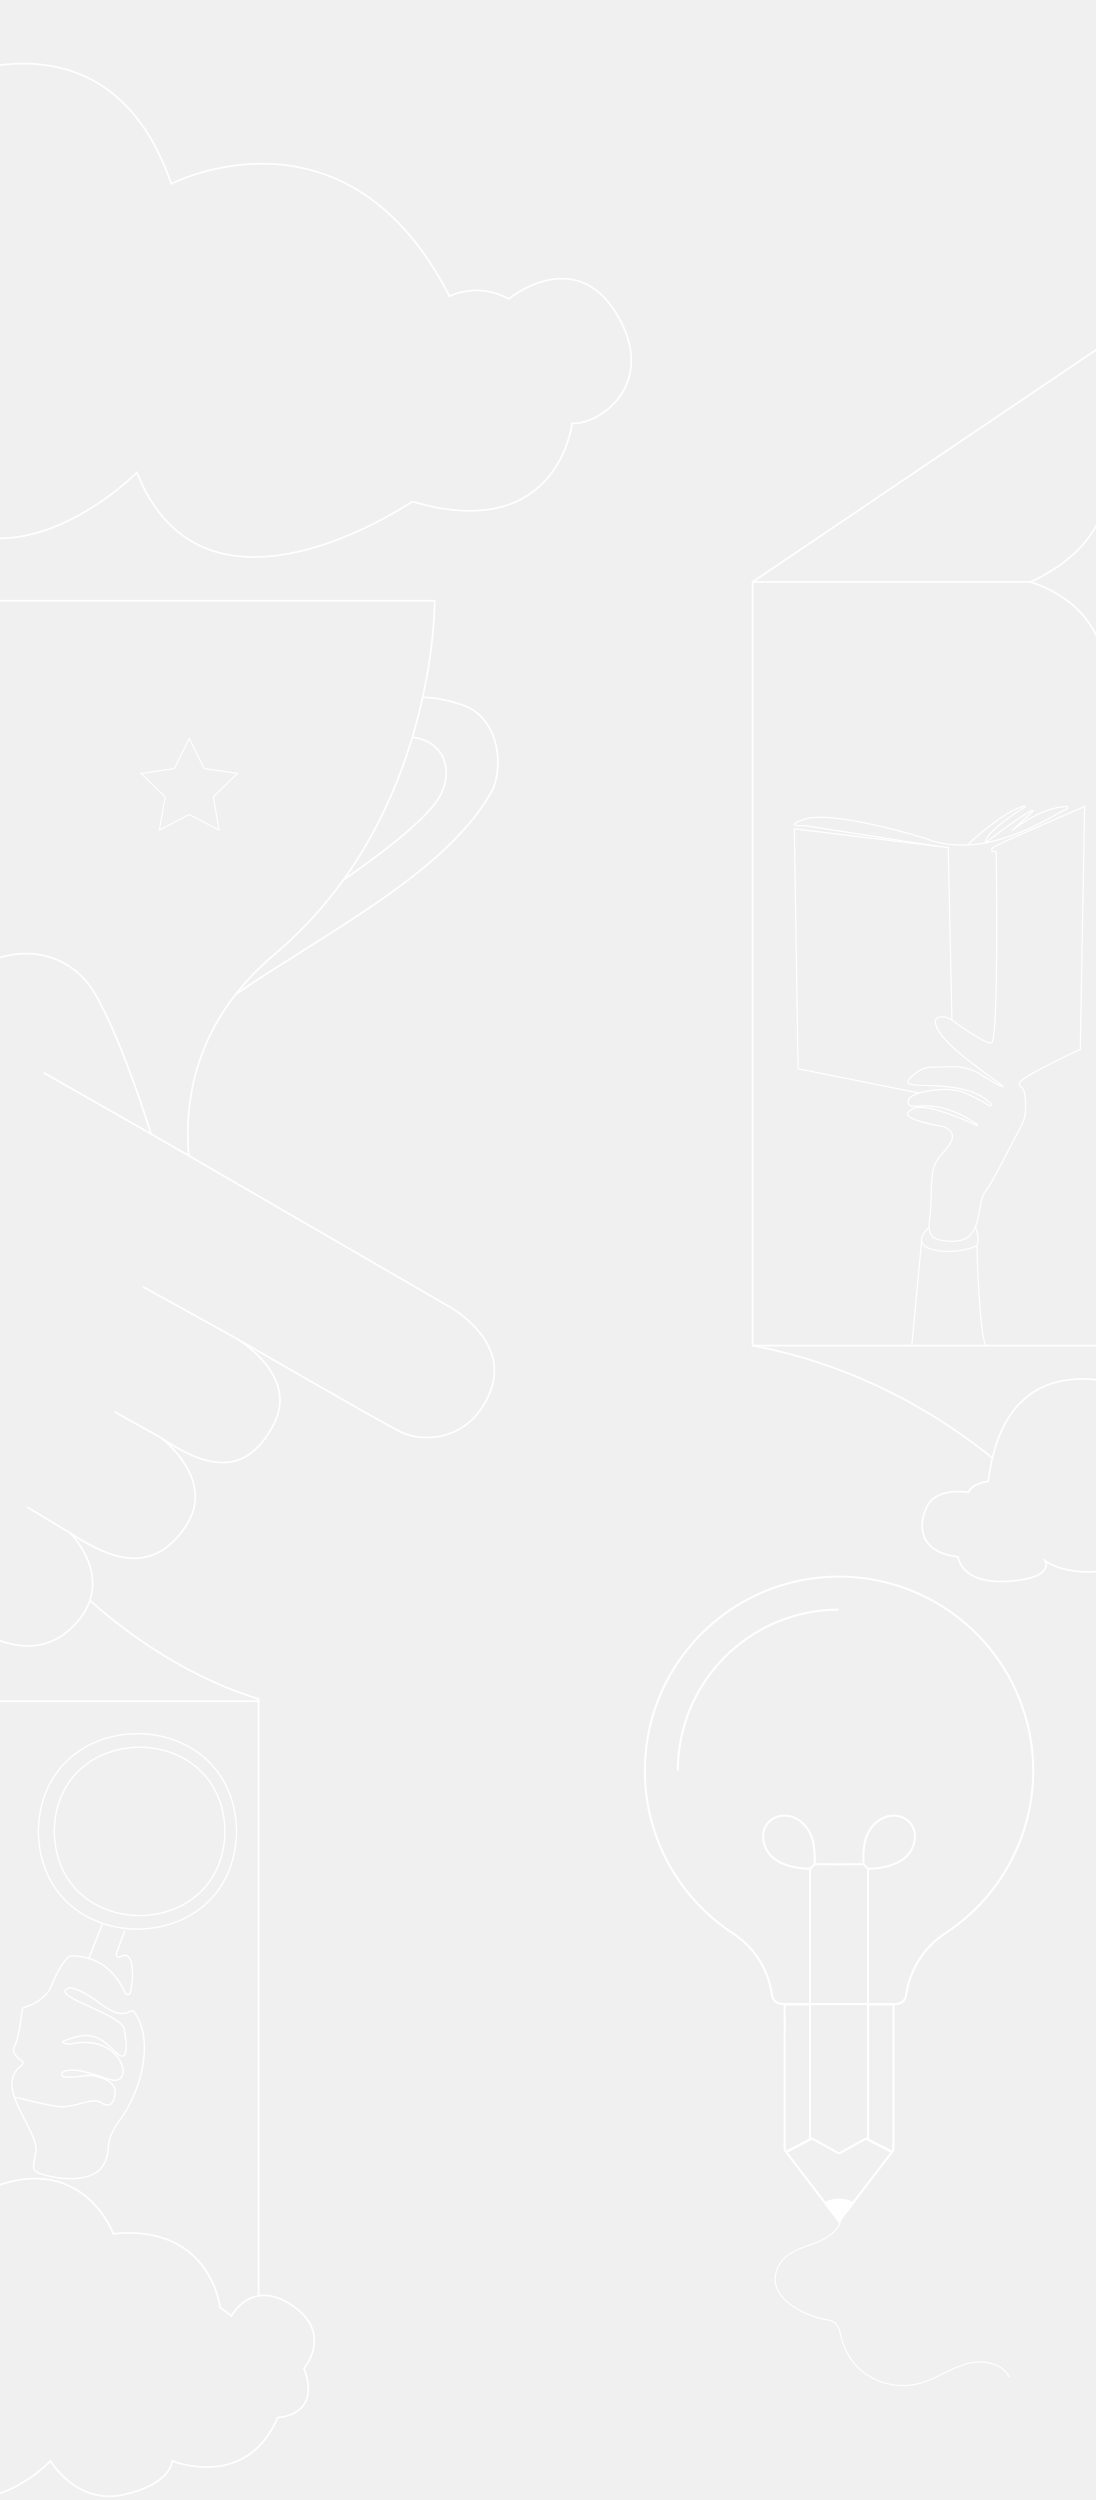
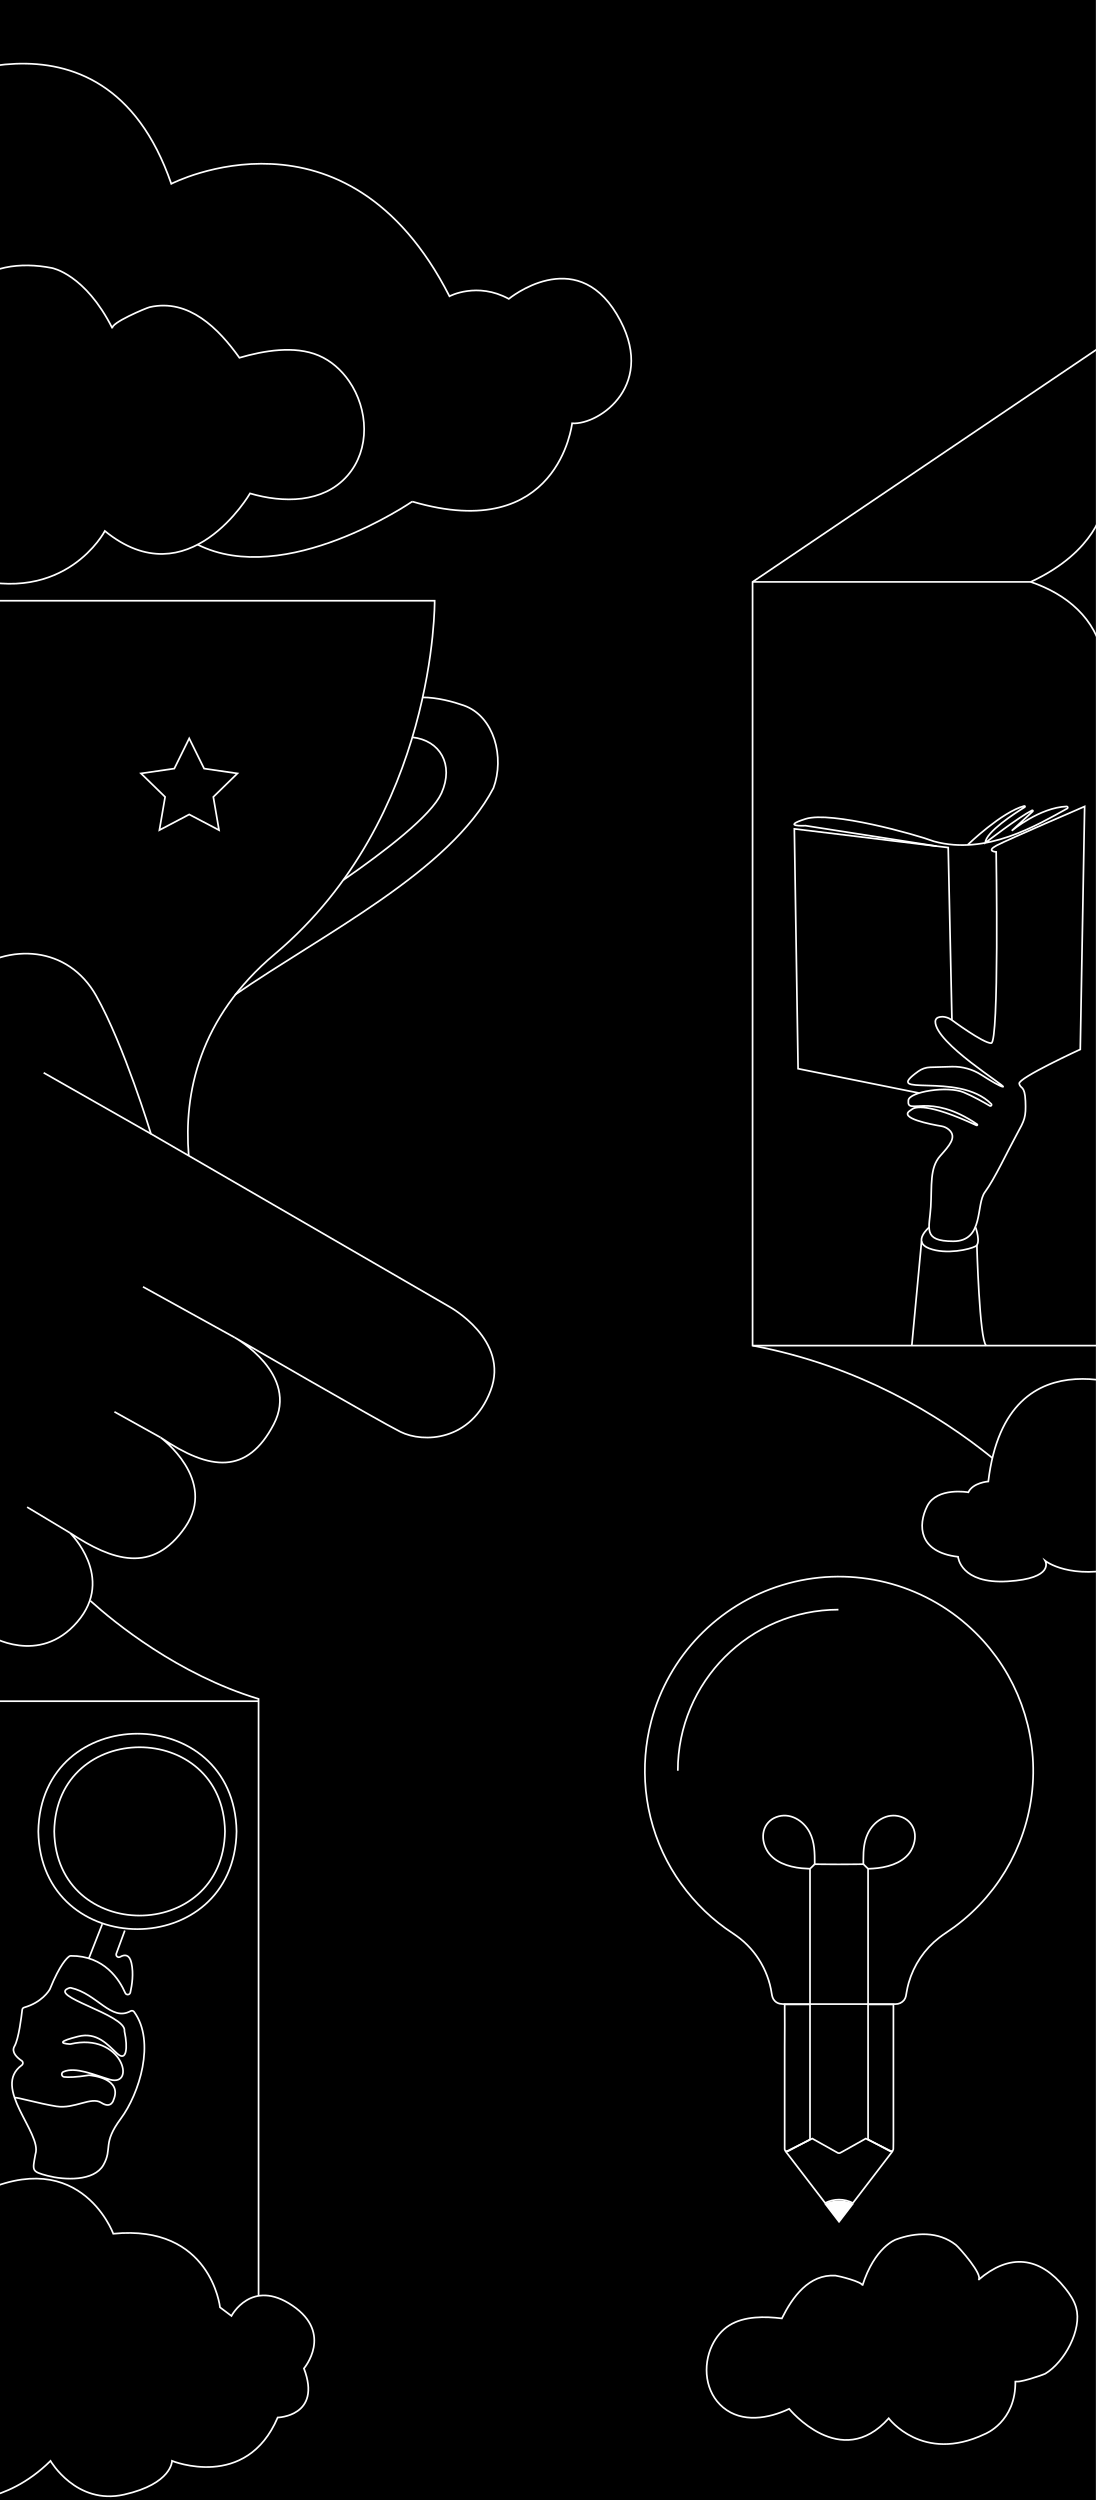
<svg xmlns="http://www.w3.org/2000/svg" id="Layer_1" data-name="Layer 1" viewBox="0 0 1920 4380">
  <defs>
-     <style>.cls-1,.cls-2,.cls-3,.cls-4,.cls-5,.cls-6,.cls-7{fill:none;stroke:#fff;stroke-miterlimit:10;}.cls-1{stroke-width:3px;}.cls-2{stroke-width:3.126px;}.cls-3{stroke-width:3.306px;}.cls-4{stroke-width:2.5px;}.cls-5{stroke-width:2.183px;}.cls-6{stroke-width:2px;}.cls-7{stroke-width:3.616px;}.cls-8{fill:#fff;}</style>
+     <style>.cls-1{fill:none;stroke:#fff;stroke-miterlimit:10;stroke-width:3px;}.cls-2{fill:#fff;}</style>
  </defs>
+   <rect width="1920" height="4380" />
  <path class="cls-1" d="M1738.668,2554.434c-93.26-75.461-234.5-161.864-420.168-196.934v-1338l712-481,83,2096-93.192,20.025" />
-   <path class="cls-2" d="M158.25,2804.533C200,2842.259,311.232,2933.488,453,2976.5V4022.357" />
-   <path class="cls-1" d="M722.2,878.7c256.449,75.572,280.148-137.023,280.148-137.023,48.2,3.178,151.509-69.182,78.115-191.351s-189.044-26.7-189.044-26.7c-55.521-30.43-103.93-4.573-103.93-4.573C606.443,163.668,300.112,322.032,300.112,322.032,179.6-27.085-155.329,163.283-155.329,163.283S-440.611,95.4-276.673,640.592s516.6,187.232,516.6,187.232C358.761,1128.16,722.2,878.7,722.2,878.7" />
+   <path class="cls-1" d="M158.25,2804.533C200,2842.259,311.232,2933.488,453,2976.5V4022.357" />
+   <path class="cls-1" d="M345.951,954C499.688,1031.43,722.2,878.7,722.2,878.7" />
+   <path class="cls-1" d="M722.2,878.7c256.449,75.572,280.148-137.023,280.148-137.023,48.2,3.178,151.509-69.182,78.115-191.351s-189.044-26.7-189.044-26.7c-55.521-30.43-103.93-4.573-103.93-4.573C606.443,163.668,300.112,322.032,300.112,322.032,179.6-27.085-155.329,163.283-155.329,163.283S-429.75,97.988-285.634,609.83" />
  <path class="cls-1" d="M-230,2170.394l-93.5-10.894,299-1107H761.511s3.989,380-280.011,619c-132.822,111.776-159.78,244.113-150.844,353.33" />
  <path class="cls-1" d="M-133.5,2010.5s0-246,75-303,178-50,227,37,96,242,96,242l523,303s106,58,72,147-118,92-158,72-290-165-290-165,114,64,68,152-110.979,82.188-197.989,23.094c0,0,99.989,73.906,42.989,156.906s-128,59-202,10c0,0,80,78,13,156s-154,24-154,24l-287-570Z" />
  <line class="cls-1" x1="76.5" y1="1879.5" x2="264.5" y2="1986.5" />
  <line class="cls-1" x1="250.5" y1="2254.5" x2="411.5" y2="2343.5" />
  <line class="cls-1" x1="200.5" y1="2473.5" x2="281.511" y2="2518.594" />
  <line class="cls-1" x1="47.5" y1="2640.5" x2="122.5" y2="2685.5" />
  <path class="cls-1" d="M-75.426,4380S8.5,4390.5,88.5,4311.5c0,0,45,78,129,59s83.926-59,83.926-59,130.074,53,185.074-76c0,0,78-2,46-86,0,0,52-61-20-110s-107,18-107,18l-20-15s-16-146-187-129c0,0-62-169-256-60S-75.426,4380-75.426,4380Z" />
-   <line class="cls-3" x1="-136.5" y1="2980.5" x2="453" y2="2980.5" />
+   <line class="cls-1" x1="-136.5" y1="2980.5" x2="453" y2="2980.5" />
  <path class="cls-1" d="M2012.5,2442.5s-248-121-281,153c0,0-27,2-35,19,0,0-54.979-9.681-71.989,24.16s-15.011,80.84,53.989,88.84c0,0,4,48,87,43s65.819-35.794,65.819-35.794S1875.5,2769.5,1967.5,2745.5,2012.5,2442.5,2012.5,2442.5Z" />
  <line class="cls-1" x1="1318.5" y1="2357.5" x2="1946.702" y2="2357.5" />
  <path class="cls-1" d="M1932.915,888.5s-10.883,77-127.149,131H1318.5" />
  <path class="cls-1" d="M1932.915,1151.574c-12.891-68.262-64.209-110.769-127.149-132.074" />
-   <path class="cls-4" d="M394.172,3208.633c-3.358-196.61-295.813-196.579-299.142.007C98.388,3405.244,390.842,3405.213,394.172,3208.633Z" />
-   <path class="cls-4" d="M414.452,3208.633c-3.9-228.268-343.443-228.232-347.308.008C71.042,3436.9,410.587,3436.866,414.452,3208.633Z" />
-   <path class="cls-4" d="M218.643,3382.288l-14.844,40.43a4.7,4.7,0,0,0,6.694,5.743c7.551-4.313,16.3-5.036,19.8,10.866,4.032,18.3,1.049,38.445-1.967,51.585a4.706,4.706,0,0,1-8.905.8c-9.823-22.565-36.256-65.4-95.28-65.069a4.7,4.7,0,0,0-2.609.8c-4.01,2.715-16.484,14.055-34,57.26a4.473,4.473,0,0,1-.253.527c-1.46,2.571-13.911,23.032-44.967,31.874a4.69,4.69,0,0,0-3.387,4c-1.265,11.523-6.061,51.059-13.608,64-6.082,10.426,5.106,20.256,12.746,25.409a4.708,4.708,0,0,1,.062,7.713c-53.3,38.853,35.75,118.557,24.038,155.483a4.1,4.1,0,0,0-.132.535c-5.041,28.887-7.469,30.17,21.593,37.752,29.154,7.605,81.123,10.14,97.6-19.014s-2.535-36.759,30.422-81.123c32.24-43.4,61.461-134.964,23.249-187.16a4.678,4.678,0,0,0-6.031-1.328c-34.118,18.983-58.437-30.336-104.712-40.674a4.854,4.854,0,0,0-2.573.152c-41.611,13.767,99.053,46.536,96.489,74.962a4.519,4.519,0,0,0,.056,1.344c6.157,28.87,3.536,53.719-12.816,38.625-16.478-15.211-35.466-38.242-68.435-29.895-32.559,8.243-32.964,12.054-14.656,13.368a4.71,4.71,0,0,0,1.38-.11c90.634-20.864,115.718,75.7,69.036,62.271-26.478-7.725-60.638-23.129-81.585-13.621a4.717,4.717,0,0,0,1.4,9.012c7.466.786,20.453.6,42.881-2.913a4.706,4.706,0,0,1,1.112-.042c6.033.511,58.063,6.018,42.532,43.053,0,0-3.8,16.478-21.548,5.07s-46.9,11.408-78.588,6.338-69.715-16.478-73.518-15.211" />
-   <line class="cls-4" x1="179.203" y1="3371.033" x2="155.655" y2="3431.088" />
-   <path class="cls-5" d="M1667.81,1787.247l-5.457-3.274c-8.957-3.838-15.288-2.8-19-1.286a7.621,7.621,0,0,0-4.667,7.012c-.281,38.013,125.941,114.327,118.613,114.327-4.237,0-22.572-11.077-38.065-20.944a91.228,91.228,0,0,0-51.58-14.268l-37.917,1.068a37.353,37.353,0,0,0-20.7,6.978c-67.866,48.67,69.506-1.037,127.622,57.218a2.125,2.125,0,0,1-2.581,3.334c-10.827-6.458-28.16-16.212-45.535-23.563-28.376-12-96.042-1.091-97.134,14.188-2.722,27.439,35.473-16.1,120.58,41.716a1.111,1.111,0,0,1-1.1,1.923c-86.755-40.543-108.449-31.8-112.972-28.318a34.016,34.016,0,0,1-2.934,2.105c-21.906,13.4,35.738,24.425,54.232,27.534a26.638,26.638,0,0,1,13.446,6.306c14.369,12.924.642,27.747-15.593,46.054-18.554,20.922-14.188,52.2-16.371,89.308s-15.279,60.027,39.29,60.027,39.291-64.392,55.661-86.22,40.382-73.124,55.116-99.9,16.916-31.069,15.825-59.446-8.731-20.736-10.914-30.559,106.956-60.026,106.956-60.026l7.64-425.643s-134.241,57.844-153.946,68.247-1.032,11.424-1.032,11.424,5.457,335.058-8.731,335.058-68.757-40.382-68.757-40.382l-6.549-302.315-269.574-32.742,6.549,420.186,211.73,42.564" />
-   <path class="cls-5" d="M1695.6,1479.911s59.308-57.214,98.957-67.868a1.113,1.113,0,0,1,.863,2.024c-17.2,10.594-68.583,43.778-69.12,62.528,0,0,58.808-45.279,81.912-56.908a1.112,1.112,0,0,1,1.244,1.816l-36.872,33.961s48.725-40.717,96.29-42.576a1.907,1.907,0,0,1,1.026,3.547c-52.377,28.969-141.866,82.886-233.739,57.584-31.651-12.007-180.081-53.479-224.828-39.291s0,11.862,0,11.862l229.562,35.868" />
-   <path class="cls-5" d="M1627.8,2150.361s-30.186,25.306,0,36.824,71.658,1.7,81.481-3.762,0-33.062,0-33.062" />
-   <line class="cls-5" x1="1597.473" y1="2357.5" x2="1614.579" y2="2174.692" />
-   <path class="cls-5" d="M1711.465,2181.24s4.459,166.983,16.418,176.26" />
-   <polygon class="cls-6" points="331.5 1293.662 357.609 1346.564 415.99 1355.048 373.745 1396.226 383.717 1454.371 331.5 1426.919 279.283 1454.371 289.255 1396.226 247.01 1355.048 305.391 1346.564 331.5 1293.662" />
+   <path class="cls-1" d="M394.172,3208.633c-3.358-196.61-295.813-196.579-299.142.007C98.388,3405.244,390.842,3405.213,394.172,3208.633Z" />
+   <path class="cls-1" d="M414.452,3208.633c-3.9-228.268-343.443-228.232-347.308.008C71.042,3436.9,410.587,3436.866,414.452,3208.633Z" />
+   <path class="cls-1" d="M218.643,3382.288l-14.844,40.43a4.7,4.7,0,0,0,6.694,5.743c7.551-4.313,16.3-5.036,19.8,10.866,4.032,18.3,1.049,38.445-1.967,51.585a4.706,4.706,0,0,1-8.905.8c-9.823-22.565-36.256-65.4-95.28-65.069a4.7,4.7,0,0,0-2.609.8c-4.01,2.715-16.484,14.055-34,57.26a4.473,4.473,0,0,1-.253.527c-1.46,2.571-13.911,23.032-44.967,31.874a4.69,4.69,0,0,0-3.387,4c-1.265,11.523-6.061,51.059-13.608,64-6.082,10.426,5.106,20.256,12.746,25.409a4.708,4.708,0,0,1,.062,7.713c-53.3,38.853,35.75,118.557,24.038,155.483a4.1,4.1,0,0,0-.132.535c-5.041,28.887-7.469,30.17,21.593,37.752,29.154,7.605,81.123,10.14,97.6-19.014s-2.535-36.759,30.422-81.123c32.24-43.4,61.461-134.964,23.249-187.16a4.678,4.678,0,0,0-6.031-1.328c-34.118,18.983-58.437-30.336-104.712-40.674a4.854,4.854,0,0,0-2.573.152c-41.611,13.767,99.053,46.536,96.489,74.962a4.519,4.519,0,0,0,.056,1.344c6.157,28.87,3.536,53.719-12.816,38.625-16.478-15.211-35.466-38.242-68.435-29.895-32.559,8.243-32.964,12.054-14.656,13.368a4.71,4.71,0,0,0,1.38-.11c90.634-20.864,115.718,75.7,69.036,62.271-26.478-7.725-60.638-23.129-81.585-13.621a4.717,4.717,0,0,0,1.4,9.012c7.466.786,20.453.6,42.881-2.913a4.706,4.706,0,0,1,1.112-.042c6.033.511,58.063,6.018,42.532,43.053,0,0-3.8,16.478-21.548,5.07s-46.9,11.408-78.588,6.338-69.715-16.478-73.518-15.211" />
+   <line class="cls-1" x1="179.203" y1="3371.033" x2="155.655" y2="3431.088" />
+   <path class="cls-1" d="M1667.81,1787.247l-5.457-3.274c-8.957-3.838-15.288-2.8-19-1.286a7.621,7.621,0,0,0-4.667,7.012c-.281,38.013,125.941,114.327,118.613,114.327-4.237,0-22.572-11.077-38.065-20.944a91.228,91.228,0,0,0-51.58-14.268l-37.917,1.068a37.353,37.353,0,0,0-20.7,6.978c-67.866,48.67,69.506-1.037,127.622,57.218a2.125,2.125,0,0,1-2.581,3.334c-10.827-6.458-28.16-16.212-45.535-23.563-28.376-12-96.042-1.091-97.134,14.188-2.722,27.439,35.473-16.1,120.58,41.716a1.111,1.111,0,0,1-1.1,1.923c-86.755-40.543-108.449-31.8-112.972-28.318a34.016,34.016,0,0,1-2.934,2.105c-21.906,13.4,35.738,24.425,54.232,27.534a26.638,26.638,0,0,1,13.446,6.306c14.369,12.924.642,27.747-15.593,46.054-18.554,20.922-14.188,52.2-16.371,89.308s-15.279,60.027,39.29,60.027,39.291-64.392,55.661-86.22,40.382-73.124,55.116-99.9,16.916-31.069,15.825-59.446-8.731-20.736-10.914-30.559,106.956-60.026,106.956-60.026l7.64-425.643s-134.241,57.844-153.946,68.247-1.032,11.424-1.032,11.424,5.457,335.058-8.731,335.058-68.757-40.382-68.757-40.382l-6.549-302.315-269.574-32.742,6.549,420.186,211.73,42.564" />
+   <path class="cls-1" d="M1695.6,1479.911s59.308-57.214,98.957-67.868a1.113,1.113,0,0,1,.863,2.024c-17.2,10.594-68.583,43.778-69.12,62.528,0,0,58.808-45.279,81.912-56.908a1.112,1.112,0,0,1,1.244,1.816l-36.872,33.961s48.725-40.717,96.29-42.576a1.907,1.907,0,0,1,1.026,3.547c-52.377,28.969-141.866,82.886-233.739,57.584-31.651-12.007-180.081-53.479-224.828-39.291s0,11.862,0,11.862l229.562,35.868" />
+   <path class="cls-1" d="M1627.8,2150.361s-30.186,25.306,0,36.824,71.658,1.7,81.481-3.762,0-33.062,0-33.062" />
+   <line class="cls-1" x1="1597.473" y1="2357.5" x2="1614.579" y2="2174.692" />
+   <path class="cls-1" d="M1711.465,2181.24s4.459,166.983,16.418,176.26" />
+   <polygon class="cls-1" points="331.5 1293.662 357.609 1346.564 415.99 1355.048 373.745 1396.226 383.717 1454.371 331.5 1426.919 279.283 1454.371 289.255 1396.226 247.01 1355.048 305.391 1346.564 331.5 1293.662" />
  <path class="cls-1" d="M411.5,1742.987c154.275-106.644,376.55-216.062,453.005-362.307,19.865-53.5,1.84-125.554-51.909-144.711-17.489-6.233-47.387-14.367-72.078-14.138" />
  <path class="cls-1" d="M722.066,1291.668c49.081,5.267,73.7,47.908,51.434,97.832-17.43,39.085-99.024,101.883-172.139,152.441" />
-   <path class="cls-7" d="M1516.855,3746.791l-17.532,9.832-24.269,13.61c-2.354,1.32-4.324,2.884-7.153,1.665a57.2,57.2,0,0,1-5.082-2.851l-39.686-22.256-4.371,2.175q-20.943,10.422-41.883,20.846l1.806,2.358,11.557,15.089,33.825,44.162,21.634,28.247a52.947,52.947,0,0,1,48.585,0l30.367-39.648,31.471-41.089q3.492-4.56,6.985-9.119l-2.375-1.182Z" />
-   <path class="cls-8" d="M1444.034,3861.107l25.96,33.893,25.96-33.893A60.26,60.26,0,0,0,1444.034,3861.107Z" />
-   <path class="cls-7" d="M1416.007,3749.991c1.039-.556,2.075-1.169,3.125-1.742v-236.5h-42.914q-.729,0-1.453-.008c.373,25.273-.042,50.593-.042,75.865v177.372a4.248,4.248,0,0,0,6.251,3.745l8.093-4.328Z" />
-   <path class="cls-7" d="M1694.165,2846.681a340.157,340.157,0,0,0-553.1,168.492,343.694,343.694,0,0,0-9.59,121.347,338.166,338.166,0,0,0,37.028,123.567,343.114,343.114,0,0,0,77.932,98.694q11.7,10.224,24.3,19.342c8.7,6.286,17.913,11.835,26.3,18.554a151.051,151.051,0,0,1,40.393,50.017,154.041,154.041,0,0,1,11.368,30.145,147.92,147.92,0,0,1,3.182,15.684c.747,5.068,1.866,9.575,5.617,13.31,5.531,5.505,12.269,5.336,19.327,5.336h42.207V3274.1c-4.838-.172-9.667-.452-14.464-.931-23.595-2.358-50.478-10.821-62.132-33.389-5.015-9.713-7.073-21.256-4.419-31.972a35.077,35.077,0,0,1,21.88-24.229c23.409-9.005,47.533,5.724,58.408,26.515,9.149,17.492,8.986,36.82,8.978,55.94,4.867.077,9.732.1,14.573.163q27.081.348,54.168.023c5.476-.064,10.978-.089,16.481-.184v-9.506c0-15.2,1.258-30.145,7.818-44.1,10.067-21.418,33.713-37.325,57.71-29.513a35.4,35.4,0,0,1,22.957,22.216c3.649,10.752,1.906,22.766-2.783,32.9-10.621,22.946-36.916,31.993-60.274,34.835-5.684.691-11.424,1.047-17.177,1.243v237.067h1.464c15.567,0,31.149.206,46.714,0a18.81,18.81,0,0,0,14.966-7.1c3.277-4.245,3.61-9.277,4.468-14.368a147.239,147.239,0,0,1,3.526-15.666,153.8,153.8,0,0,1,53.816-79.508c8.468-6.561,17.658-12.121,26.279-18.48a339.949,339.949,0,0,0,22.076-529.369Z" />
-   <path class="cls-7" d="M1187.553,3102.328a282.224,282.224,0,0,1,281.4-282.241" />
-   <path class="cls-7" d="M1520.856,3511.752v236.557c1.879.992,3.747,2.014,5.619,3.016l32.372,17.312a4.246,4.246,0,0,0,6.247-3.7c.057-4.426.171-8.854.171-13.242V3511.787c-3.39.006-6.78-.035-10.168-.035Z" />
-   <line class="cls-7" x1="1419.132" y1="3511.169" x2="1520.856" y2="3511.169" />
-   <line class="cls-7" x1="1427.383" y1="3266.029" x2="1419.132" y2="3274.095" />
-   <line class="cls-7" x1="1512.605" y1="3266.031" x2="1520.856" y2="3274.102" />
-   <path class="cls-6" d="M1472.811,3890.711c-5.963,21.851-29.259,33.571-50.576,41.227s-45.092,15.463-56.425,35.076c-31.68,54.834,41.533,90.777,84.769,97.558,22.311,3.5,20.187,24.825,26.552,41.837,7.433,19.867,19.049,37.3,36.062,50.217a114.763,114.763,0,0,0,96.441,19.465c28.36-7.279,52.907-25.262,80.884-33.9s64.489-3.957,77.487,22.279" />
+   <path class="cls-1" d="M1516.855,3746.791l-17.532,9.832-24.269,13.61c-2.354,1.32-4.324,2.884-7.153,1.665a57.2,57.2,0,0,1-5.082-2.851l-39.686-22.256-4.371,2.175q-20.943,10.422-41.883,20.846l1.806,2.358,11.557,15.089,33.825,44.162,21.634,28.247a52.947,52.947,0,0,1,48.585,0l30.367-39.648,31.471-41.089q3.492-4.56,6.985-9.119l-2.375-1.182Z" />
+   <path class="cls-2" d="M1444.034,3861.107l25.96,33.893,25.96-33.893A60.26,60.26,0,0,0,1444.034,3861.107Z" />
+   <path class="cls-1" d="M1416.007,3749.991c1.039-.556,2.075-1.169,3.125-1.742v-236.5h-42.914q-.729,0-1.453-.008c.373,25.273-.042,50.593-.042,75.865v177.372a4.248,4.248,0,0,0,6.251,3.745l8.093-4.328Z" />
+   <path class="cls-1" d="M1694.165,2846.681a340.157,340.157,0,0,0-553.1,168.492,343.694,343.694,0,0,0-9.59,121.347,338.166,338.166,0,0,0,37.028,123.567,343.114,343.114,0,0,0,77.932,98.694q11.7,10.224,24.3,19.342c8.7,6.286,17.913,11.835,26.3,18.554a151.051,151.051,0,0,1,40.393,50.017,154.041,154.041,0,0,1,11.368,30.145,147.92,147.92,0,0,1,3.182,15.684c.747,5.068,1.866,9.575,5.617,13.31,5.531,5.505,12.269,5.336,19.327,5.336h42.207V3274.1c-4.838-.172-9.667-.452-14.464-.931-23.595-2.358-50.478-10.821-62.132-33.389-5.015-9.713-7.073-21.256-4.419-31.972a35.077,35.077,0,0,1,21.88-24.229c23.409-9.005,47.533,5.724,58.408,26.515,9.149,17.492,8.986,36.82,8.978,55.94,4.867.077,9.732.1,14.573.163q27.081.348,54.168.023c5.476-.064,10.978-.089,16.481-.184v-9.506c0-15.2,1.258-30.145,7.818-44.1,10.067-21.418,33.713-37.325,57.71-29.513a35.4,35.4,0,0,1,22.957,22.216c3.649,10.752,1.906,22.766-2.783,32.9-10.621,22.946-36.916,31.993-60.274,34.835-5.684.691-11.424,1.047-17.177,1.243v237.067h1.464c15.567,0,31.149.206,46.714,0a18.81,18.81,0,0,0,14.966-7.1c3.277-4.245,3.61-9.277,4.468-14.368a147.239,147.239,0,0,1,3.526-15.666,153.8,153.8,0,0,1,53.816-79.508c8.468-6.561,17.658-12.121,26.279-18.48a339.949,339.949,0,0,0,22.076-529.369Z" />
+   <path class="cls-1" d="M1187.553,3102.328a282.224,282.224,0,0,1,281.4-282.241" />
+   <path class="cls-1" d="M1520.856,3511.752v236.557c1.879.992,3.747,2.014,5.619,3.016l32.372,17.312a4.246,4.246,0,0,0,6.247-3.7c.057-4.426.171-8.854.171-13.242V3511.787c-3.39.006-6.78-.035-10.168-.035Z" />
+   <line class="cls-1" x1="1419.132" y1="3511.169" x2="1520.856" y2="3511.169" />
+   <line class="cls-1" x1="1427.383" y1="3266.029" x2="1419.132" y2="3274.095" />
+   <line class="cls-1" x1="1512.605" y1="3266.031" x2="1520.856" y2="3274.102" />
+   <path class="cls-1" d="M419.707,626.745c42.368-12.338,96.338-21.834,138.729-3.848,21.625,9.175,39.807,25.5,53.139,44.847,33.788,49.018,37.623,119.373-2.844,165.646-42.623,48.74-113.208,47.932-170.676,31.084,0,0-107.71,185.5-254.316,65.823,0,0-68.814,131.645-242.347,80.782,0,0-86.76-17.95-101.725-125.649,1.356,9.757-75.76-4.088-80.158-5.81-54.138-21.193-114.933-98.772-107.843-158.786,2.291-19.392,10.655-37.551,20.317-54.52,52.64-93.621,130.459-114.5,221.813-57.736-16.212-9.738,36.67-92.64,43.956-100.44,39.778-42.584,98.342-49.4,153.237-38.6,0,0,58.216,10.449,106.057,105.9-4.6-9.182,59.293-35.994,65.409-37.369,68.468-15.4,120.694,37.809,157.028,88.74Z" />
+   <path class="cls-1" d="M1369.652,4061.848c-29.2-3.662-65.746-4.229-91.769,12.082-13.275,8.321-23.528,20.992-30.27,35.134-17.088,35.843-12.2,82.58,19.325,108.791,33.206,27.608,79.606,19.638,115.678,2.488,0,0,90.48,110.817,174.421,16.553,0,0,59.19,79.448,168.114,27.667,0,0,55.247-20.963,53.754-93.467.136,6.568,49.463-10.675,52.178-12.272,33.421-19.661,65.285-77.158,54.293-115.935-3.552-12.53-10.974-23.607-19.125-33.765-44.531-56.109-97.981-61.66-152.163-14.652,9.651-8.121-33.911-57.147-39.531-61.516-30.684-23.853-69.97-22.171-104.985-9.275,0,0-37.238,13.015-58.688,80.918,2.063-6.532-42.841-17.458-47.014-17.719-46.713-2.925-75.5,37.617-94.064,74.987Z" />
</svg>
